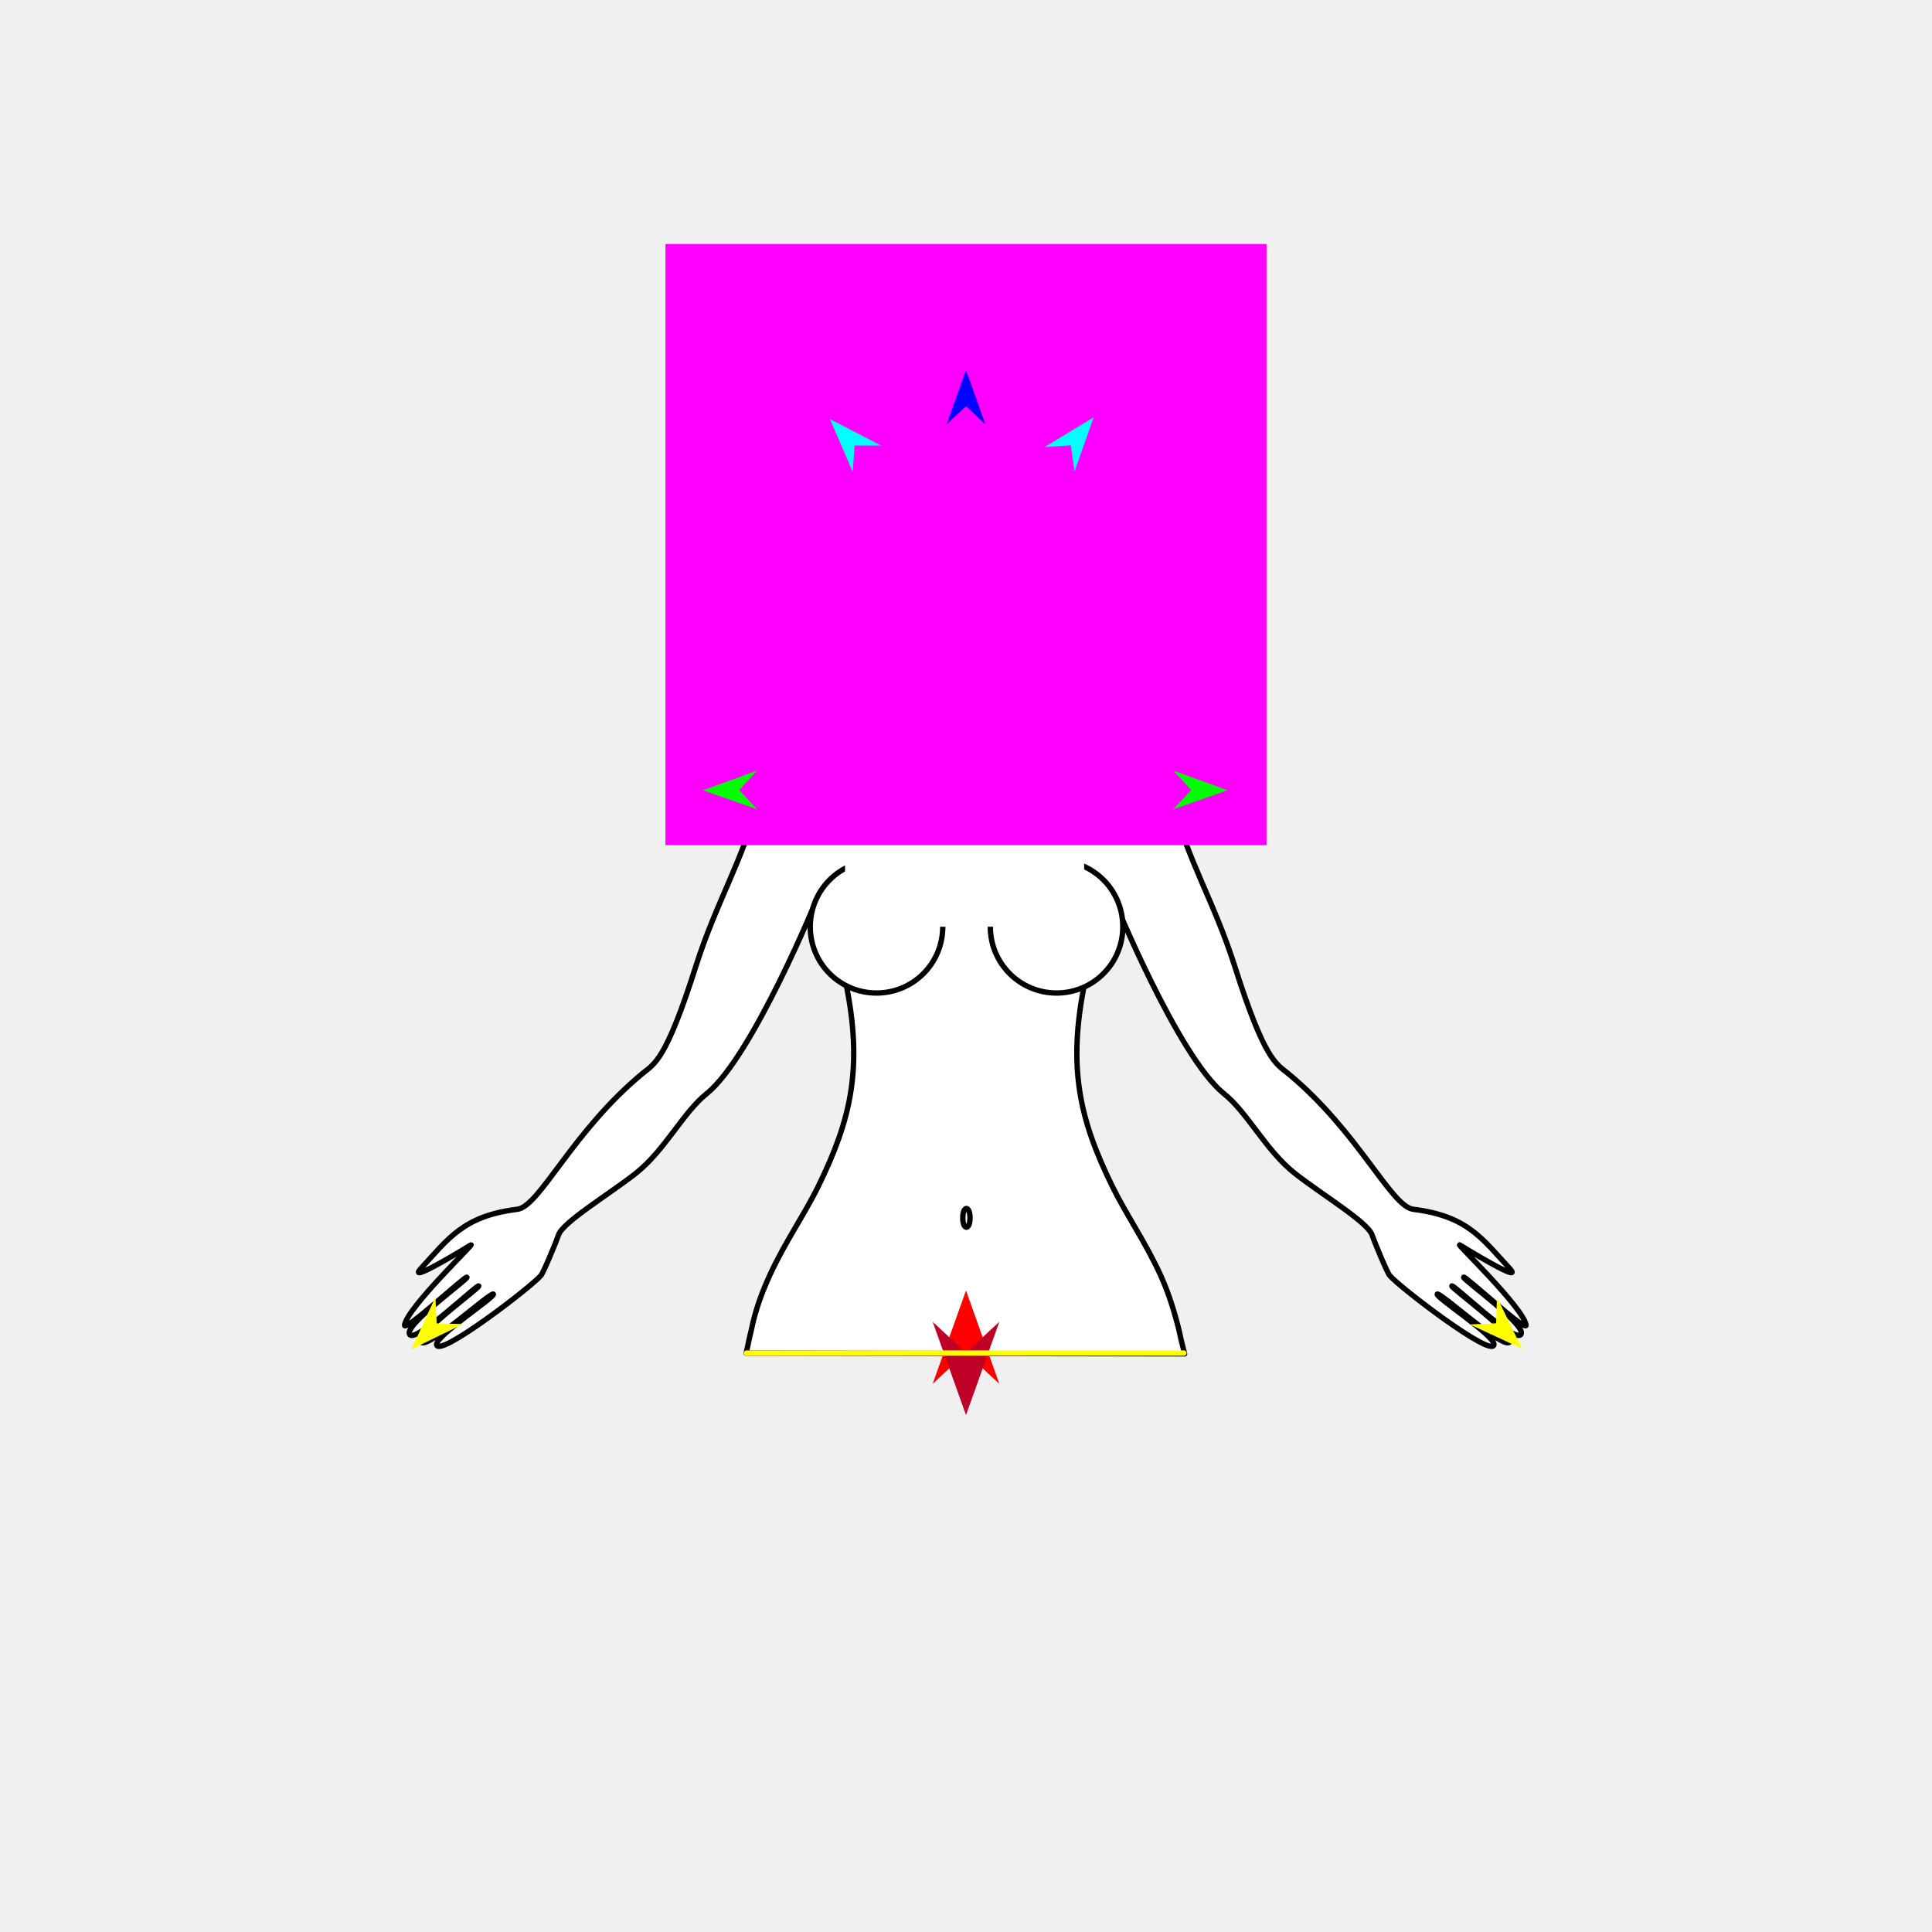
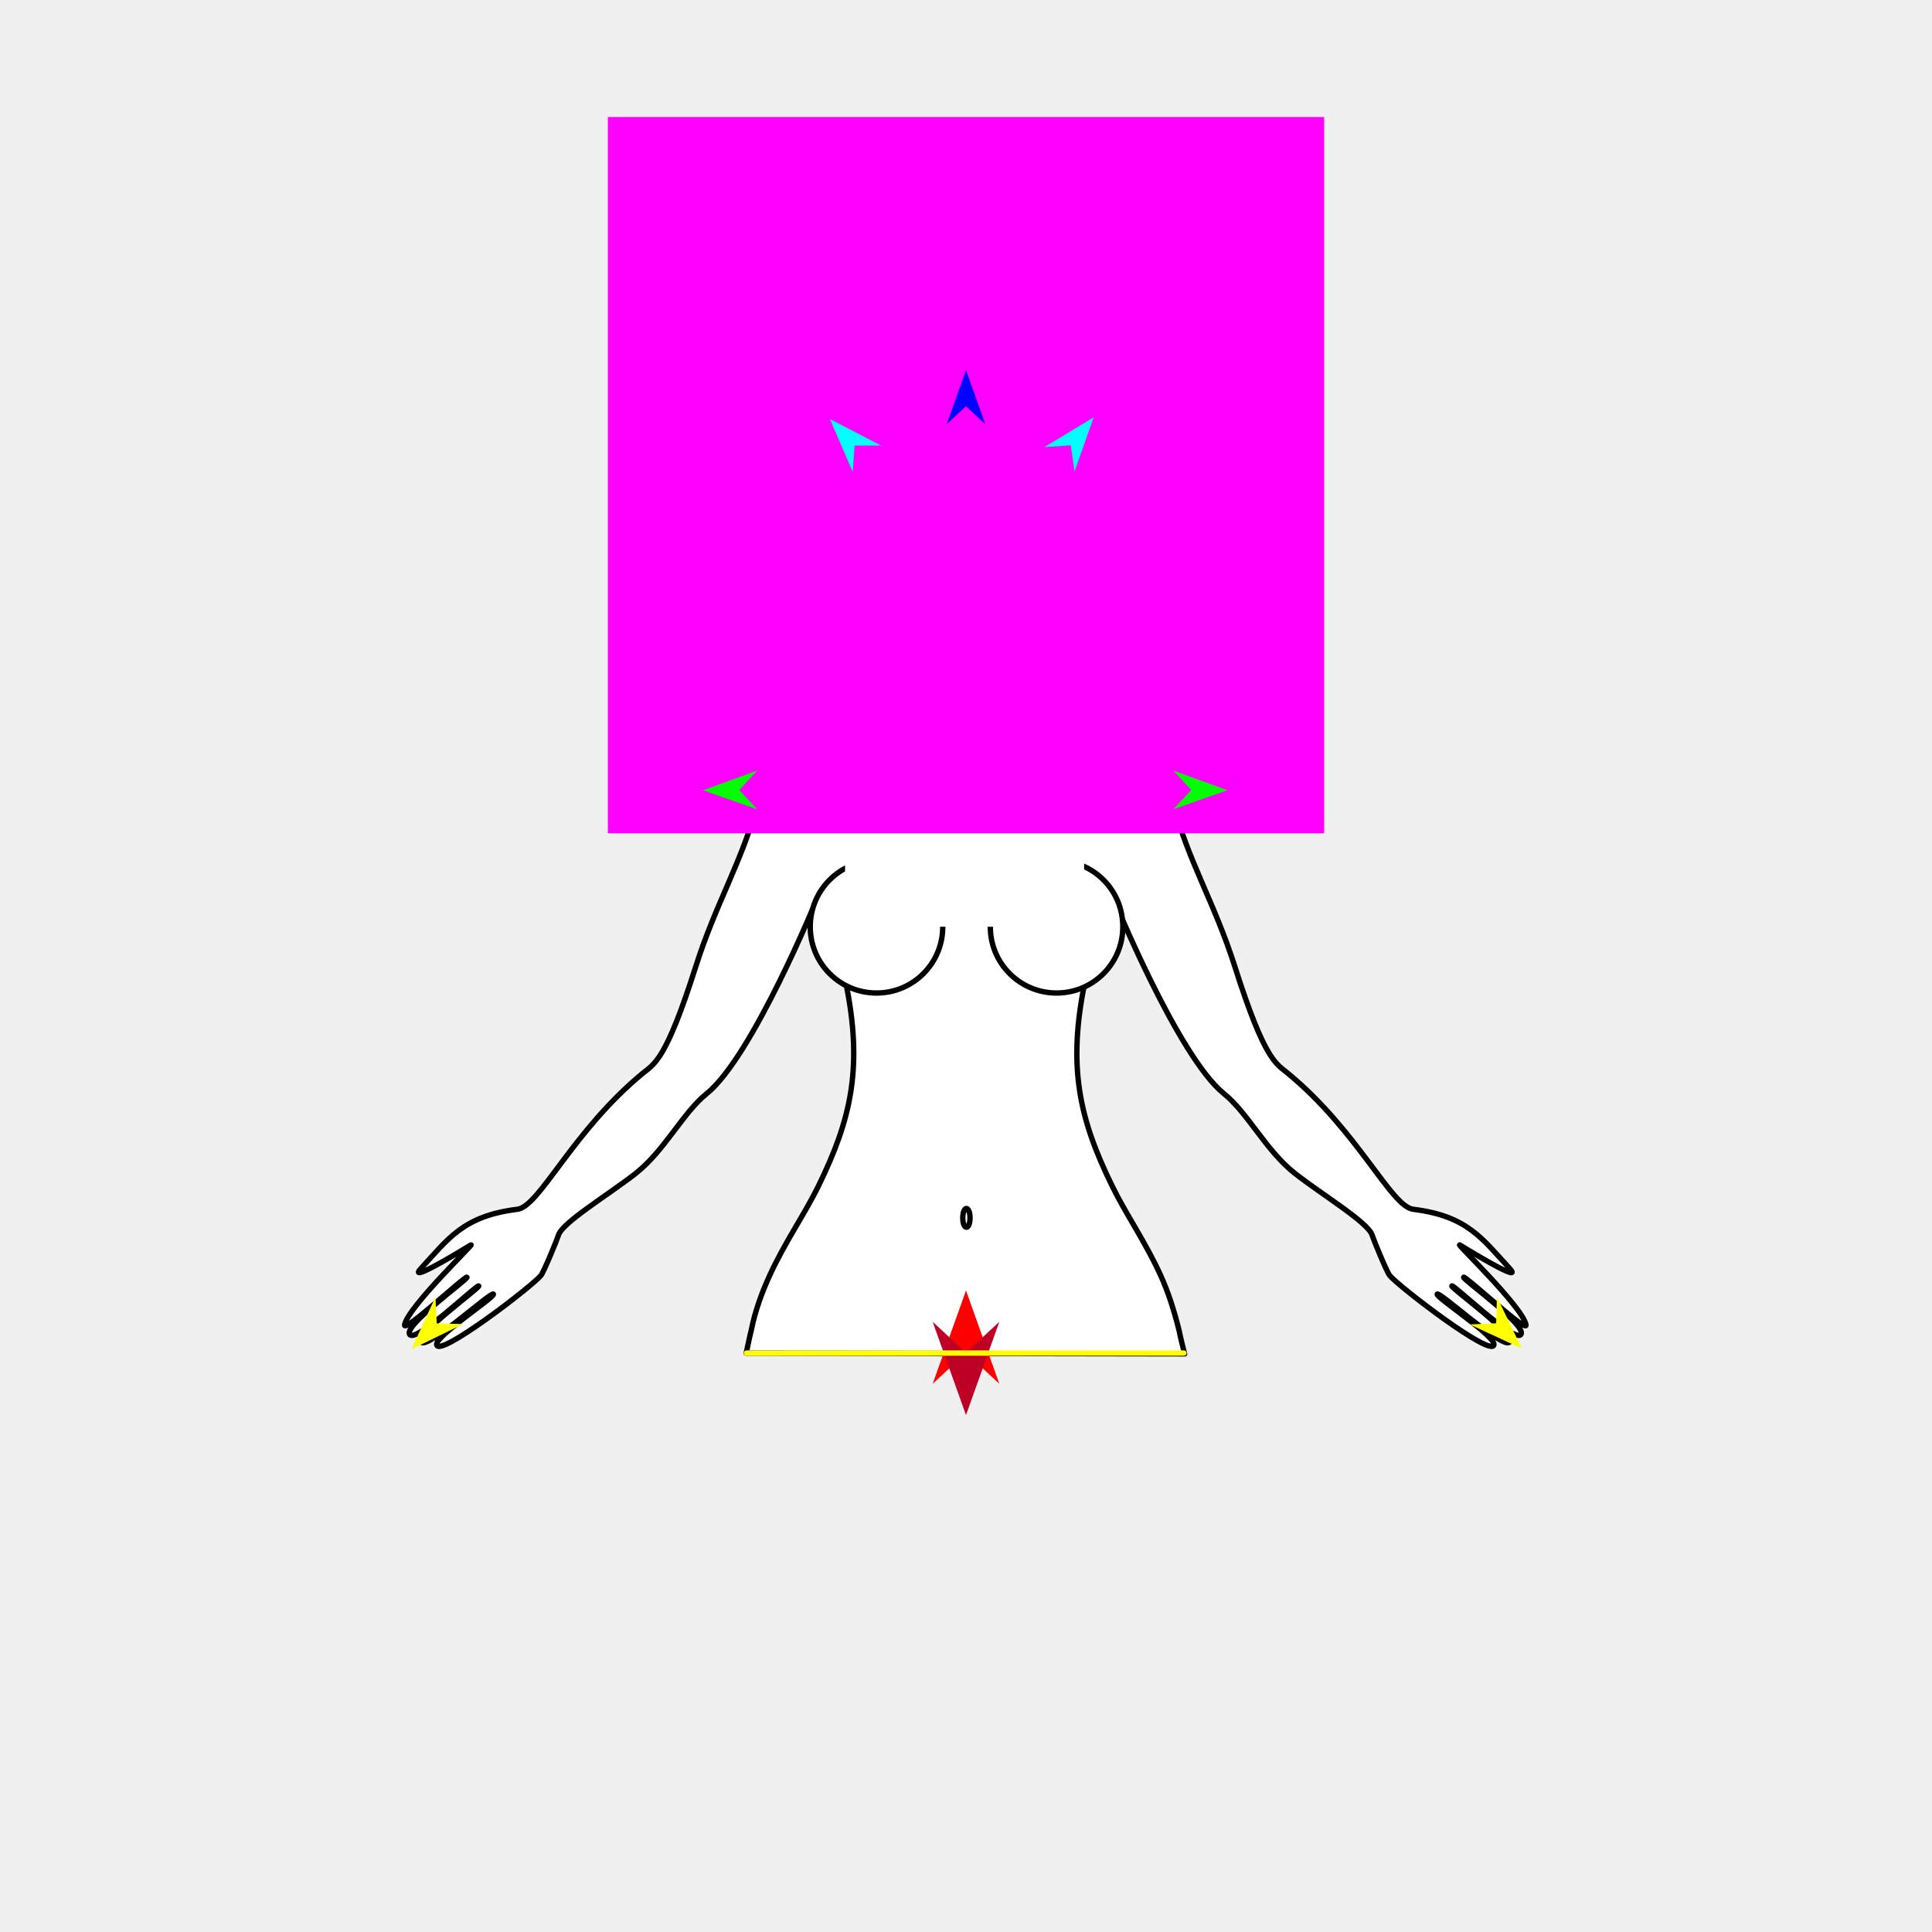
<svg xmlns="http://www.w3.org/2000/svg" version="1.1" id="Frame_0" width="720px" height="720px">
  <g id="halves">
    <g id="woman_top">
      <g id="woman_top_2">
        <path fill="#ffffff" fill-rule="evenodd" stroke="#000000" stroke-width="2" stroke-linecap="round" stroke-linejoin="round" d="M 439.444 495.970 C 437.561 488.347 435.359 481.494 432.518 475.259 C 426.836 462.788 419.620 452.551 414.433 441.913 C 402.498 417.439 397.588 397.991 404.424 365.438 C 407.523 350.677 414.960 334.833 414.961 334.830 C 414.965 334.838 439.054 393.876 456.144 407.595 C 465.032 414.731 471.784 428.837 482.630 437.339 C 492.665 445.205 509.857 455.552 511.344 460.278 C 511.931 462.142 516.781 473.932 517.871 475.308 C 520.971 479.224 556.513 506.529 556.757 501.022 C 556.904 497.685 535.039 483.423 535.602 482.301 C 536.247 481.017 560.447 503.271 562.595 500.108 C 564.589 497.173 540.563 479.895 541.056 479.224 C 541.573 478.520 563.653 499.757 566.612 497.508 C 570.277 494.723 544.830 476.637 545.462 475.982 C 546.075 475.348 569.341 497.125 568.696 493.728 C 567.419 487.006 541.877 462.647 544.040 463.972 C 552.740 469.304 567.241 477.755 562.643 472.766 C 552.390 461.642 546.891 453.168 526.685 450.666 C 518.370 449.637 506.173 421.597 479.898 399.947 C 475.622 396.423 471.365 395.382 460.174 360.175 C 452.593 336.328 442.593 320.502 437.070 298.936 C 427.002 259.618 291.757 262.481 282.405 298.936 C 276.872 320.500 266.881 336.328 259.301 360.175 C 248.110 395.382 243.853 396.423 239.577 399.947 C 213.302 421.597 201.105 449.637 192.790 450.666 C 172.584 453.168 167.085 461.642 156.831 472.766 C 152.234 477.755 166.735 469.304 175.435 463.972 C 177.597 462.647 152.055 487.006 150.779 493.728 C 150.134 497.125 173.400 475.348 174.012 475.982 C 174.645 476.637 149.198 494.723 152.863 497.508 C 155.822 499.757 177.902 478.520 178.419 479.224 C 178.912 479.895 154.886 497.173 156.879 500.108 C 159.028 503.271 183.228 481.017 183.873 482.301 C 184.436 483.423 162.570 497.685 162.718 501.022 C 162.962 506.529 198.504 479.224 201.604 475.308 C 202.694 473.932 207.544 462.142 208.131 460.278 C 209.618 455.552 226.809 445.205 236.844 437.339 C 247.691 428.837 254.443 414.731 263.331 407.595 C 280.420 393.876 304.510 334.838 304.514 334.830 C 304.515 334.833 311.951 350.677 315.051 365.438 C 321.886 397.991 316.977 417.439 305.042 441.913 C 299.854 452.552 292.576 462.791 286.862 475.264 C 284.006 481.500 281.456 488.277 279.924 495.976 C 279.264 498.523 279.024 500.017 278.091 504.256 C 278.107 504.256 441.468 504.531 441.484 504.531 C 441.484 504.530 439.950 498.699 439.444 495.970 Z" />
        <path fill="#ffffff" fill-rule="evenodd" stroke="#000000" stroke-width="2" stroke-linecap="round" stroke-linejoin="round" d="M 326.647 320.687 C 340.314 320.687 351.339 331.711 351.339 345.378 C 351.339 359.044 340.314 370.069 326.647 370.069 C 312.981 370.068 301.956 359.044 301.957 345.378 C 301.957 331.711 312.981 320.687 326.647 320.687 Z" />
        <path fill="#ffffff" fill-rule="evenodd" stroke="#000000" stroke-width="2" stroke-linecap="round" stroke-linejoin="round" d="M 393.753 320.687 C 380.087 320.687 369.062 331.711 369.062 345.378 C 369.062 359.044 380.087 370.069 393.753 370.069 C 407.420 370.069 418.445 359.044 418.445 345.378 C 418.444 331.711 407.419 320.687 393.753 320.687 Z" />
        <path fill="#ffffff" fill-rule="evenodd" stroke="none" d="M 314.931 306.035 C 314.939 306.035 404.025 306.035 404.034 306.035 C 404.034 306.039 404.034 345.359 404.034 345.363 C 404.025 345.363 314.939 345.363 314.931 345.363 C 314.931 345.359 314.931 306.039 314.931 306.035 Z" />
        <path fill="none" stroke="#000000" stroke-width="2" stroke-linecap="round" stroke-linejoin="round" d="M 358.802 453.865 C 358.802 451.360 359.585 450.359 360.150 450.359 C 360.716 450.359 361.499 451.360 361.499 453.865 C 361.499 456.370 360.716 457.371 360.150 457.371 C 359.585 457.371 358.802 456.370 358.802 453.865 " />
      </g>
      <g id="specs_3">
-         <path fill="#ff00ff" fill-rule="evenodd" stroke="none" d="M 247.993 314.948 C 248.016 314.948 471.984 314.948 472.007 314.948 C 472.007 314.925 472.007 90.957 472.007 90.934 C 471.984 90.934 248.016 90.934 247.993 90.934 C 247.993 90.957 247.993 314.925 247.993 314.948 Z" />
+         <path fill="#ff00ff" fill-rule="evenodd" stroke="none" d="M 226.530 310.543 C 226.556 310.543 493.444 310.543 493.470 310.543 C 493.470 310.516 493.470 43.628 493.470 43.602 C 493.444 43.602 226.556 43.602 226.530 43.602 C 226.530 43.628 226.530 310.516 226.530 310.543 Z" />
        <path fill="#ff0000" fill-rule="evenodd" stroke="none" d="M 360.000 480.932 C 360.001 480.936 372.416 515.698 372.417 515.702 C 372.416 515.701 360.001 504.149 360.000 504.148 C 359.999 504.149 347.584 515.701 347.583 515.702 C 347.584 515.698 359.999 480.936 360.000 480.932 Z" />
        <path fill="#0000ff" fill-rule="evenodd" stroke="none" d="M 360.000 137.911 C 360.001 137.913 367.212 158.106 367.213 158.108 C 367.212 158.107 360.001 151.397 360.000 151.397 C 359.999 151.397 352.788 158.107 352.787 158.108 C 352.788 158.106 359.999 137.913 360.000 137.911 Z" />
        <path fill="#00ff00" fill-rule="evenodd" stroke="none" d="M 261.989 294.502 C 261.991 294.501 282.147 287.187 282.149 287.186 C 282.149 287.187 275.475 294.433 275.475 294.434 C 275.475 294.434 282.221 301.612 282.222 301.613 C 282.220 301.612 261.991 294.502 261.989 294.502 Z" />
        <path fill="#ffff00" fill-rule="evenodd" stroke="none" d="M 153.329 502.839 C 153.330 502.837 162.279 483.352 162.280 483.350 C 162.280 483.351 162.751 493.190 162.751 493.191 C 162.752 493.191 172.600 493.430 172.601 493.430 C 172.599 493.431 153.331 502.838 153.329 502.839 Z" />
        <path fill="#ffff00" fill-rule="evenodd" stroke="none" d="M 567.189 502.600 C 567.188 502.598 557.849 483.297 557.849 483.295 C 557.848 483.296 557.575 493.143 557.575 493.144 C 557.573 493.144 547.733 493.580 547.732 493.580 C 547.734 493.581 567.187 502.599 567.189 502.600 Z" />
        <path fill="#00ff00" fill-rule="evenodd" stroke="none" d="M 457.444 294.502 C 457.442 294.501 437.285 287.187 437.283 287.186 C 437.284 287.187 443.957 294.433 443.958 294.434 C 443.957 294.434 437.211 301.612 437.211 301.613 C 437.213 301.612 457.442 294.502 457.444 294.502 Z" />
        <path fill="#00ffff" fill-rule="evenodd" stroke="none" d="M 407.591 155.506 C 407.590 155.508 400.432 175.720 400.431 175.722 C 400.431 175.721 399.075 165.964 399.075 165.963 C 399.074 165.963 389.245 166.612 389.244 166.612 C 389.246 166.611 407.589 155.507 407.591 155.506 Z" />
        <path fill="#00ffff" fill-rule="evenodd" stroke="none" d="M 309.297 156.176 C 309.297 156.178 317.787 175.867 317.788 175.869 C 317.788 175.868 318.490 166.043 318.490 166.042 C 318.491 166.042 328.341 166.034 328.342 166.034 C 328.340 166.033 309.298 156.177 309.297 156.176 Z" />
        <path fill="#be0027" fill-rule="evenodd" stroke="none" d="M 360.000 527.363 C 360.001 527.359 372.416 492.597 372.417 492.593 C 372.416 492.594 360.001 504.146 360.000 504.147 C 359.999 504.146 347.584 492.594 347.583 492.593 C 347.584 492.597 359.999 527.359 360.000 527.363 Z" />
        <path fill="none" stroke="#ffff00" stroke-width="2" stroke-linecap="round" stroke-linejoin="round" d="M 278.193 504.256 C 332.532 504.255 441.193 504.252 441.210 504.252 " />
      </g>
    </g>
  </g>
</svg>
